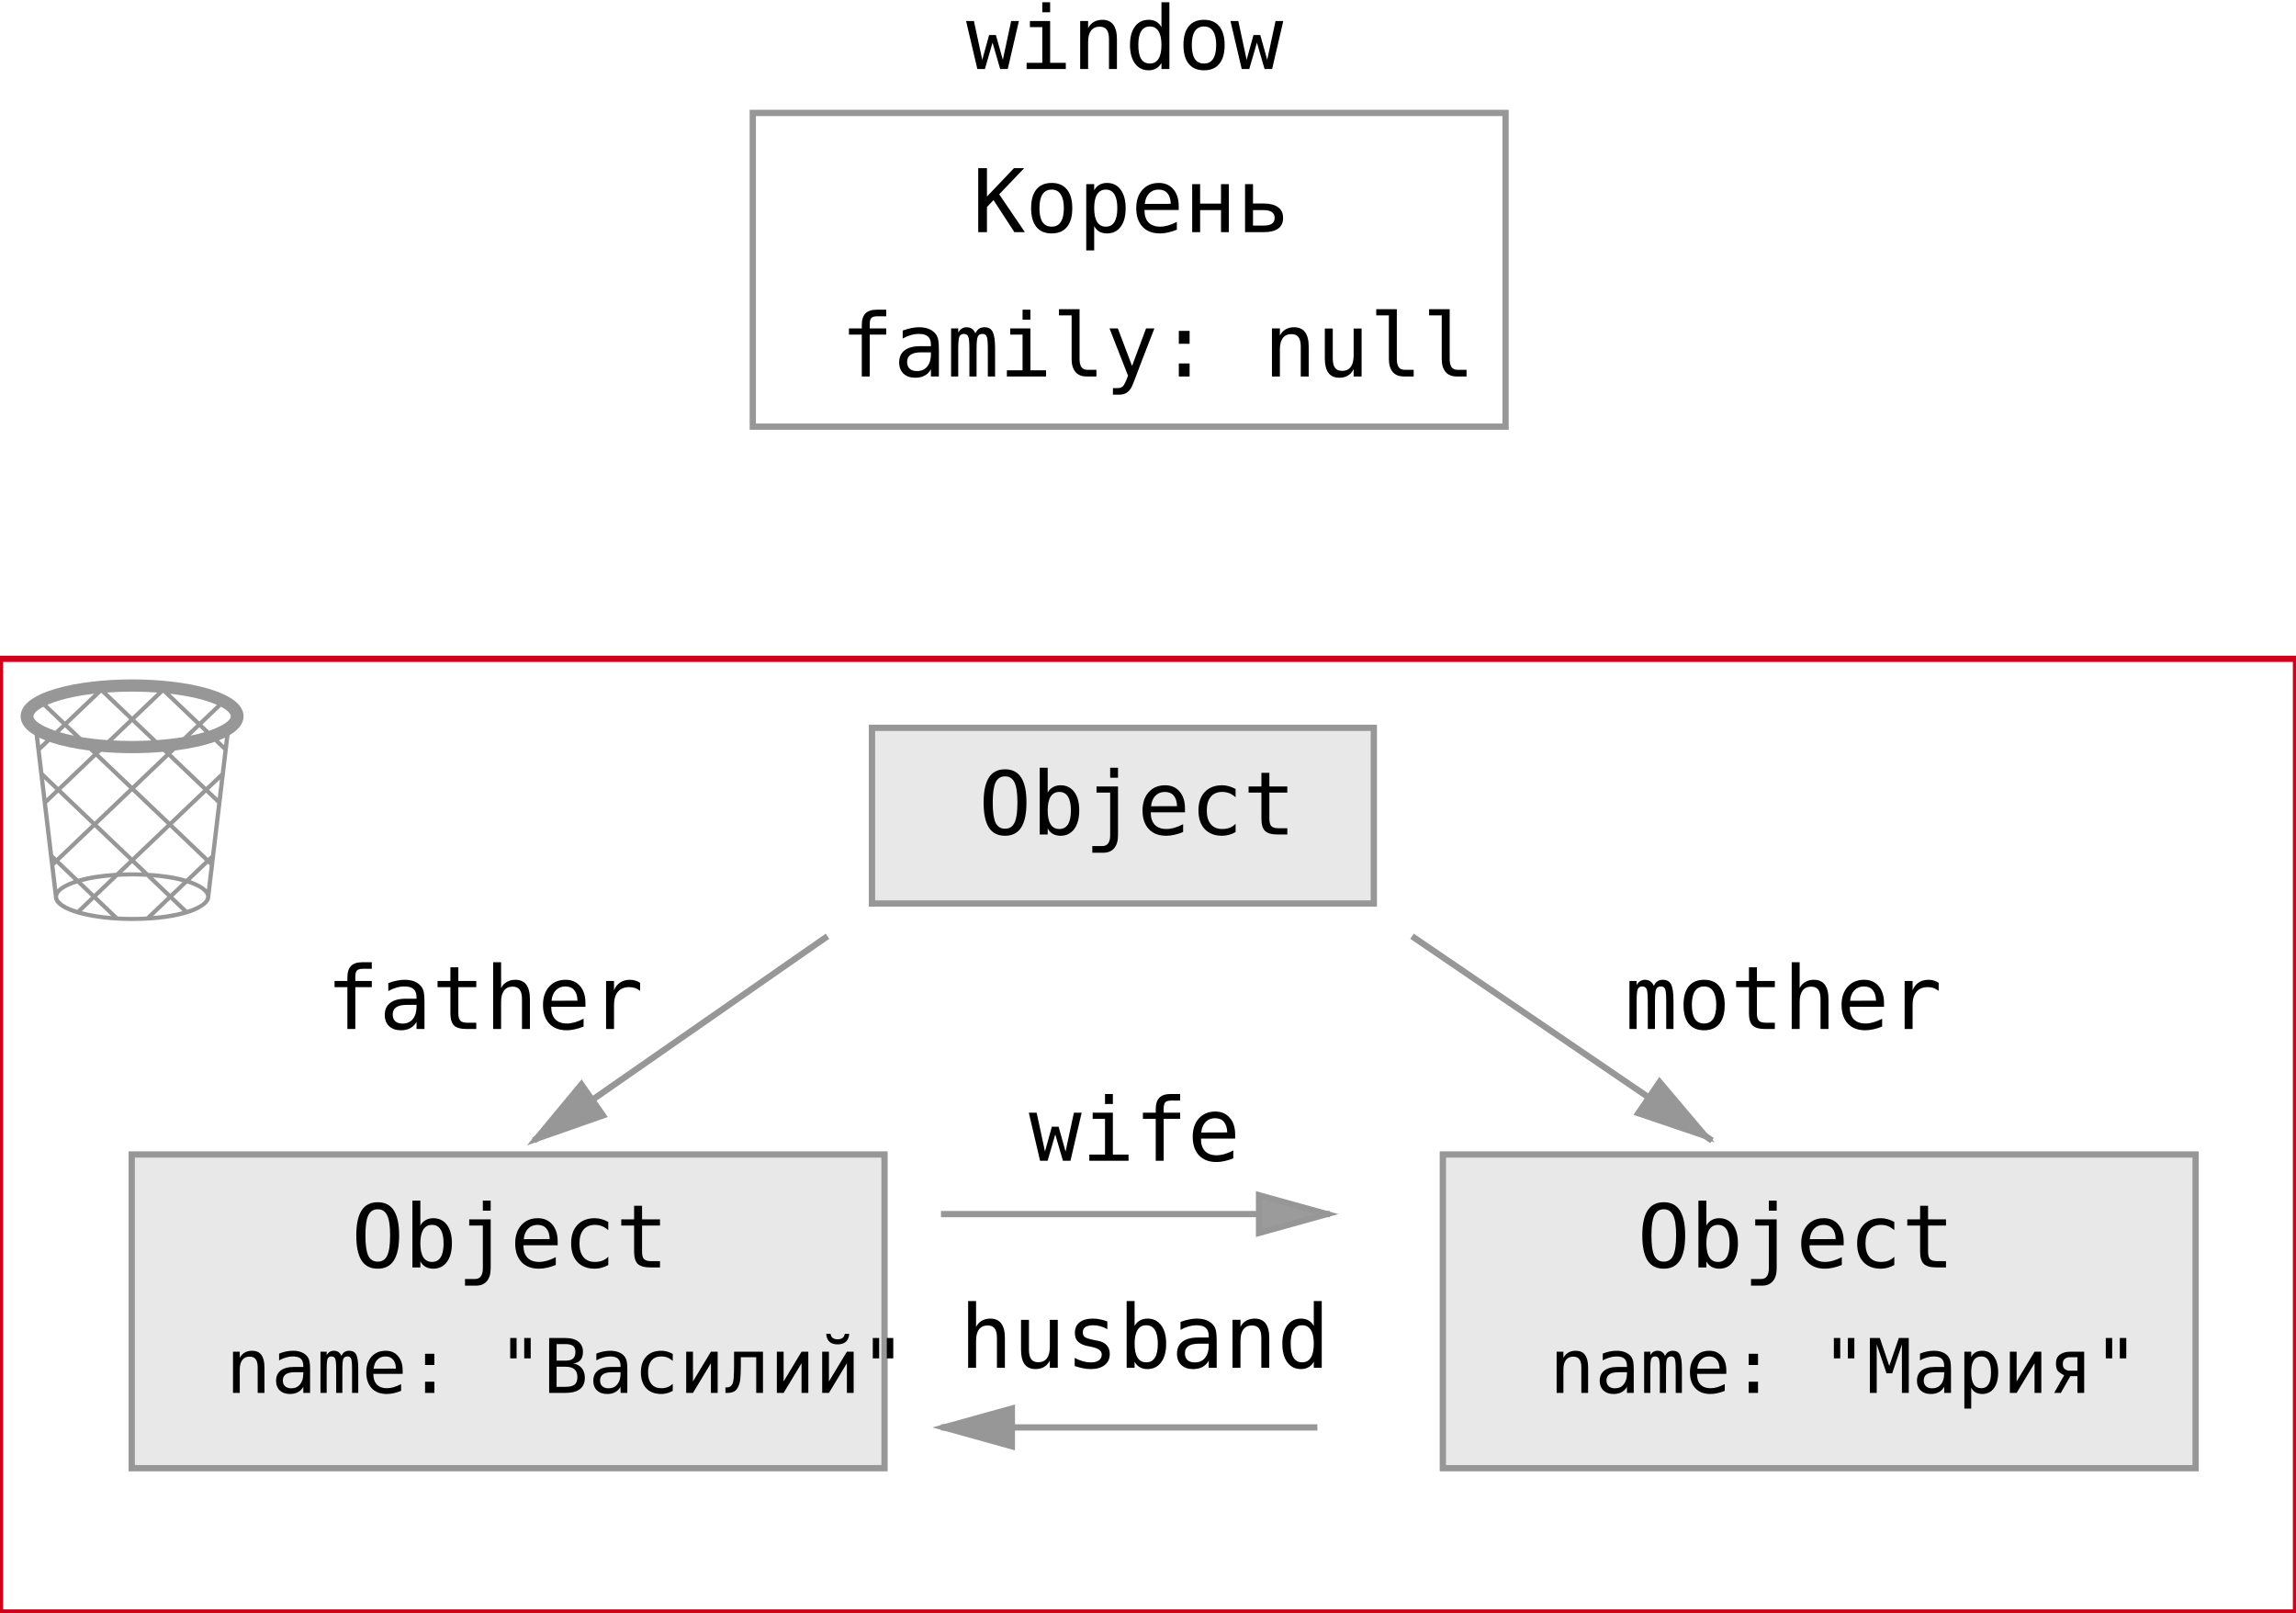
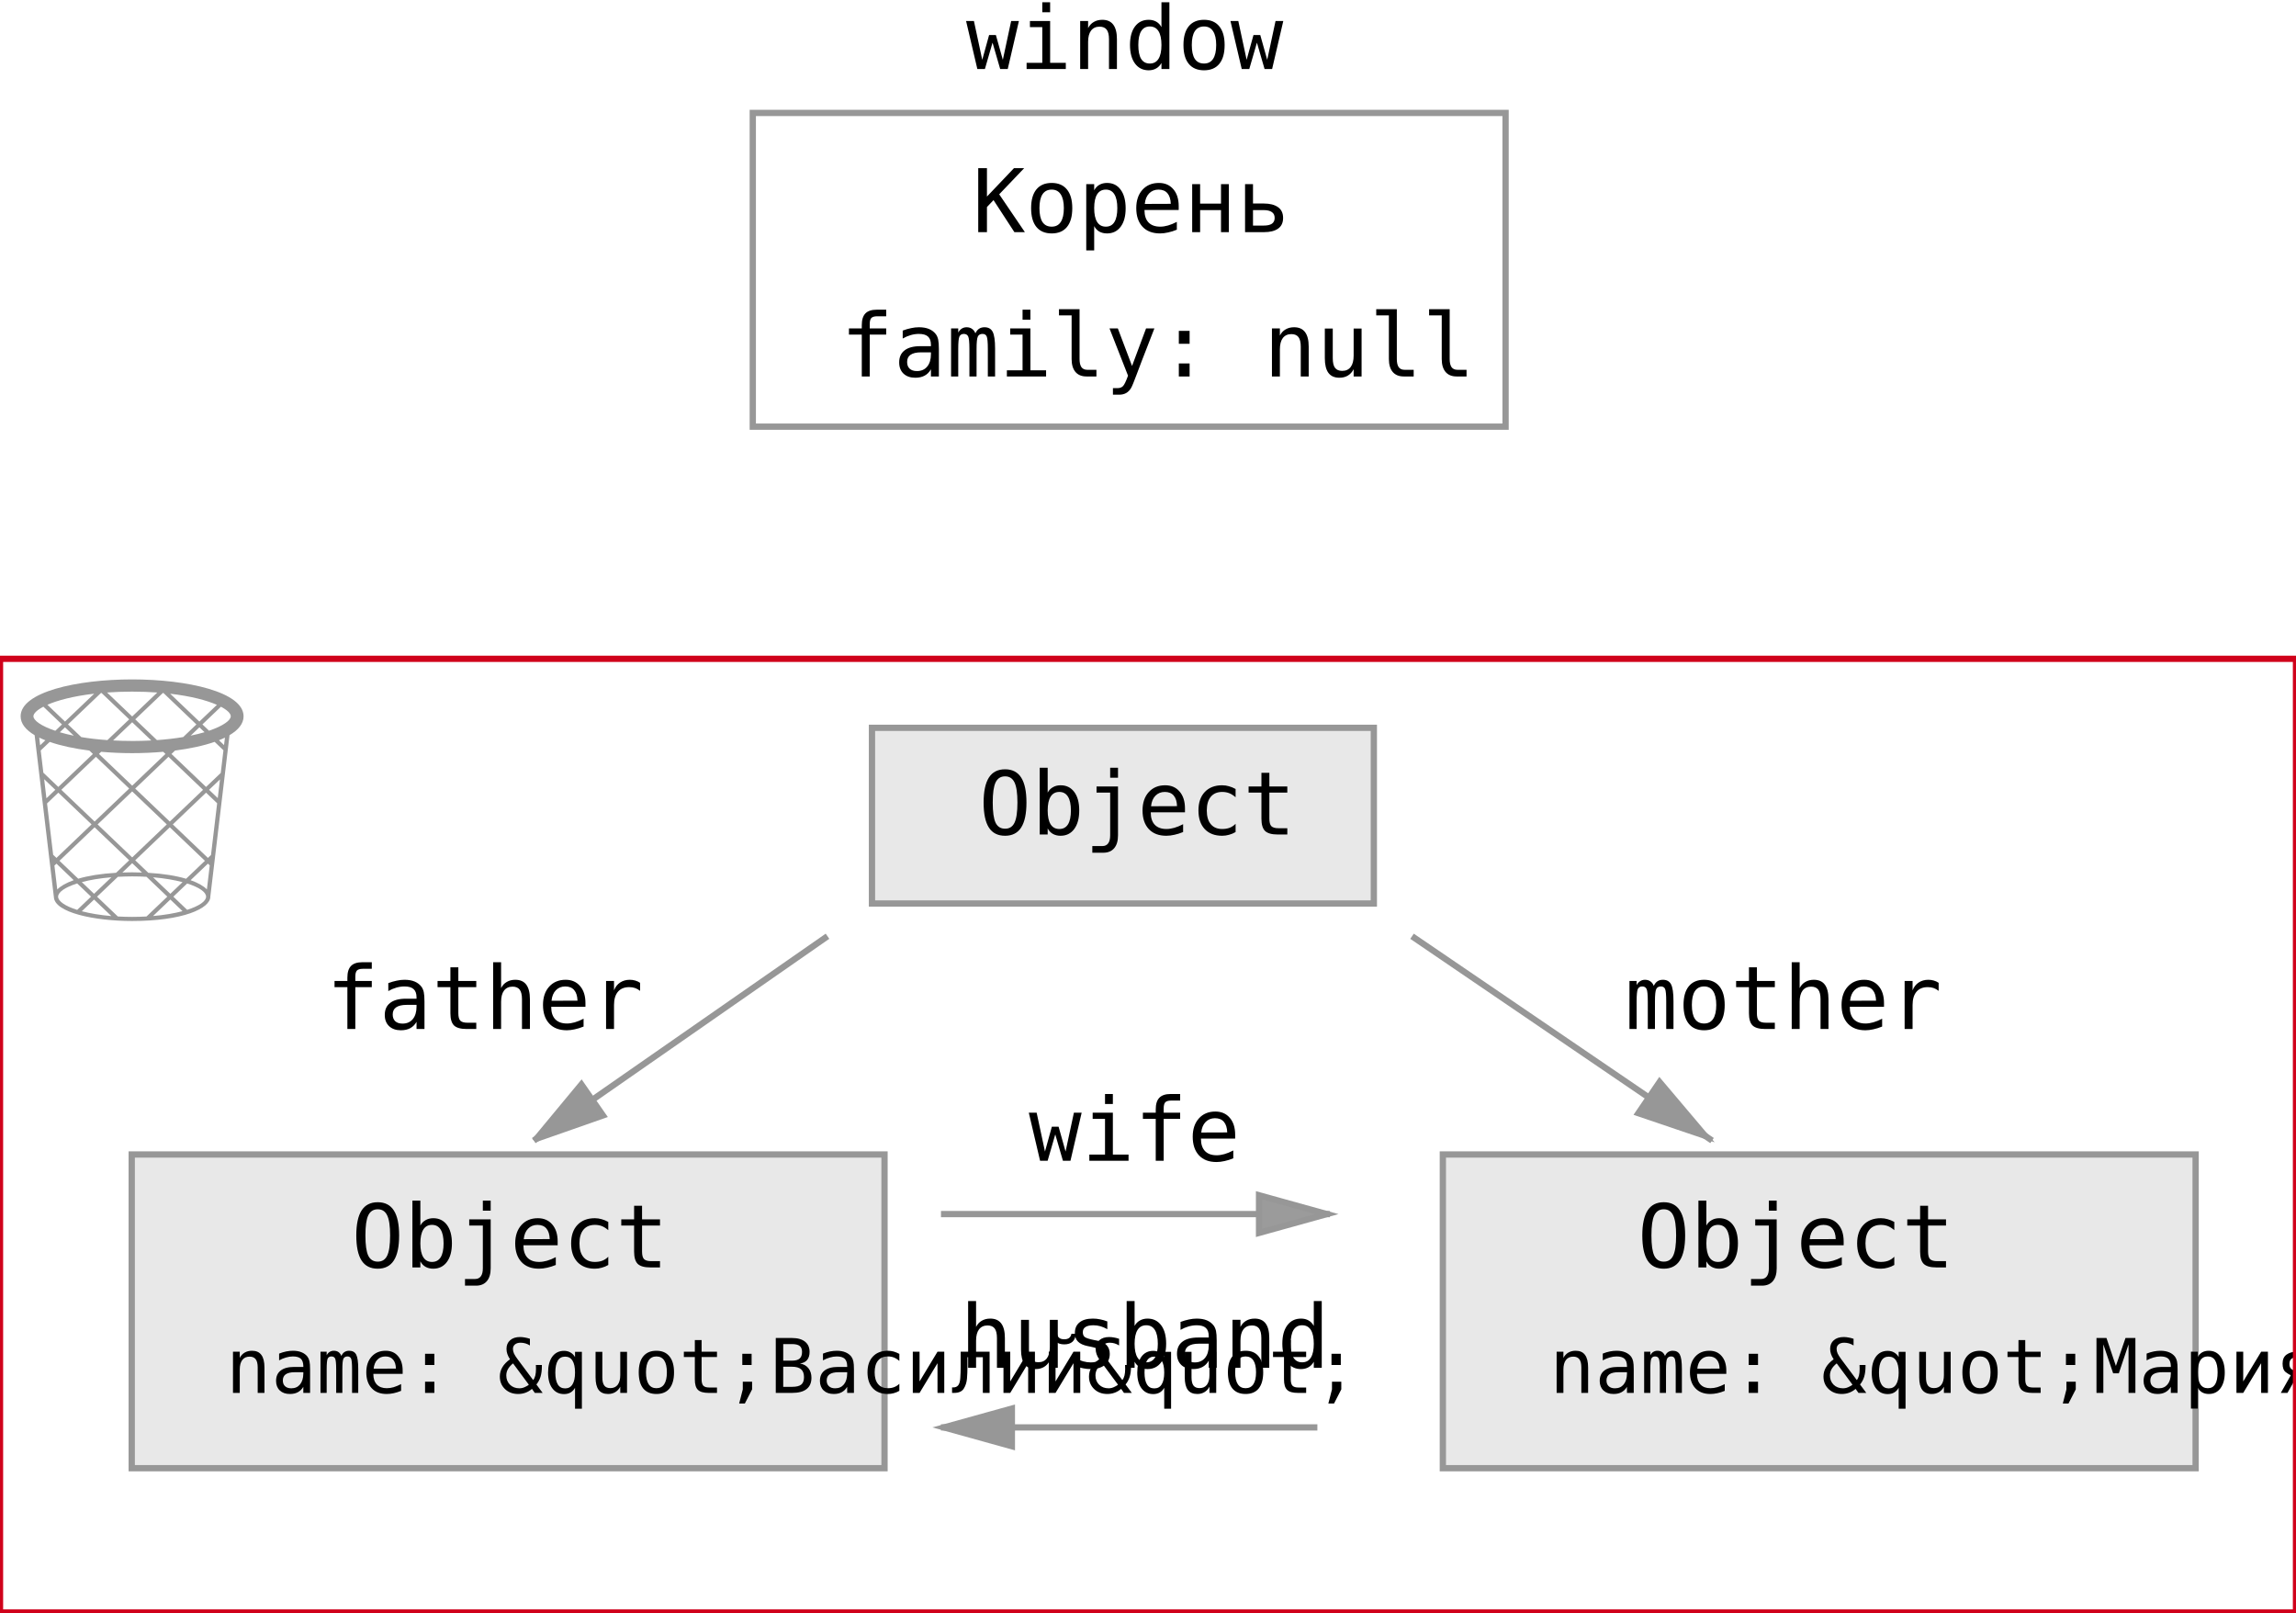
- <svg xmlns="http://www.w3.org/2000/svg" width="366px" height="257px" viewBox="0 0 366 257" version="1.1">
-   <defs />
-   <g id="family-no-family" stroke="none" stroke-width="1" fill="none" fill-rule="evenodd">
-     <path d="M209.5,227.5 L150.5,227.5" id="Line" stroke="#979797" stroke-linecap="square" fill="#979797" />
-     <path id="Line-decoration-1" d="M150.5,227.5 C154.28,228.55 157.52,229.45 161.3,230.5 C161.3,228.4 161.3,226.6 161.3,224.5 C157.52,225.55 154.28,226.45 150.5,227.5 C150.5,227.5 150.5,227.5 150.5,227.5 Z" stroke="#979797" stroke-linecap="square" fill="#979797" />
-     <rect id="Rectangle-1" stroke="#979797" x="120" y="18" width="120" height="50" />
-     <text id="window" font-family="Consolas" font-size="14" font-weight="normal" fill="#000000">
+ <svg xmlns="http://www.w3.org/2000/svg" width="366" height="257" viewBox="0 0 366 257">
+   <g fill="none" fill-rule="evenodd">
+     <path d="M209.5 227.5h-59" stroke="#979797" stroke-linecap="square" fill="#979797" />
+     <path d="M150.5 227.5l10.8 3v-6l-10.8 3z" stroke="#979797" stroke-linecap="square" fill="#979797" />
+     <path stroke="#979797" d="M120 18h120v50H120z" />
+     <text font-family="Consolas" font-size="14" fill="#000">
      <tspan x="154" y="11">window</tspan>
    </text>
-     <text id="Корень" font-family="Consolas" font-size="14" font-weight="normal" fill="#000000">
+     <text font-family="Consolas" font-size="14" fill="#000">
      <tspan x="155" y="37">Корень</tspan>
    </text>
-     <rect id="Rectangle-2" stroke="#979797" fill="#E8E8E8" x="139" y="116" width="80" height="28" />
-     <text id="Object" font-family="Consolas" font-size="14" font-weight="normal" fill="#000000">
+     <path stroke="#979797" fill="#E8E8E8" d="M139 116h80v28h-80z" />
+     <text font-family="Consolas" font-size="14" fill="#000">
      <tspan x="156" y="133">Object</tspan>
    </text>
-     <rect id="Rectangle-3" stroke="#979797" fill="#E8E8E8" x="21" y="184" width="120" height="50" />
-     <text id="Object-2" font-family="Consolas" font-size="14" font-weight="normal" fill="#000000">
+     <path stroke="#979797" fill="#E8E8E8" d="M21 184h120v50H21z" />
+     <text font-family="Consolas" font-size="14" fill="#000">
      <tspan x="56" y="202">Object</tspan>
    </text>
-     <text id="father" font-family="Consolas" font-size="14" font-weight="normal" fill="#000000">
+     <text font-family="Consolas" font-size="14" fill="#000">
      <tspan x="52" y="164">father</tspan>
    </text>
-     <text id="wife" font-family="Consolas" font-size="14" font-weight="normal" fill="#000000">
+     <text font-family="Consolas" font-size="14" fill="#000">
      <tspan x="164" y="185">wife</tspan>
    </text>
-     <text id="name:-&quot;Василий&quot;" font-family="Consolas" font-size="12" font-weight="normal" fill="#000000">
-       <tspan x="36" y="222">name: "Василий"</tspan>
+     <text font-family="Consolas" font-size="12" fill="#000">
+       <tspan x="36" y="222">name: &amp;quot;Василий&amp;quot;</tspan>
    </text>
-     <rect id="Rectangle-4" stroke="#979797" fill="#E8E8E8" x="230" y="184" width="120" height="50" />
-     <text id="name:-&quot;Мария&quot;" font-family="Consolas" font-size="12" font-weight="normal" fill="#000000">
-       <tspan x="247" y="222">name: "Мария"</tspan>
+     <path stroke="#979797" fill="#E8E8E8" d="M230 184h120v50H230z" />
+     <text font-family="Consolas" font-size="12" fill="#000">
+       <tspan x="247" y="222">name: &amp;quot;Мария&amp;quot;</tspan>
    </text>
-     <text id="mother" font-family="Consolas" font-size="14" font-weight="normal" fill="#000000">
+     <text font-family="Consolas" font-size="14" fill="#000">
      <tspan x="259" y="164">mother</tspan>
    </text>
-     <text id="Object-3" font-family="Consolas" font-size="14" font-weight="normal" fill="#000000">
+     <text font-family="Consolas" font-size="14" fill="#000">
      <tspan x="261" y="202">Object</tspan>
    </text>
-     <path d="M131.5,149.5 L85.5,181.5" id="Line-2" stroke="#979797" stroke-linecap="square" fill="#979797" />
-     <path id="Line-2-decoration-1" d="M85.529,181.48 C89.232,180.183 92.406,179.072 96.108,177.775 C94.909,176.051 93.881,174.573 92.682,172.849 C90.178,175.87 88.033,178.459 85.529,181.48 C85.529,181.48 85.529,181.48 85.529,181.48 Z" stroke="#979797" stroke-linecap="square" fill="#979797" />
-     <path d="M150.5,193.5 L211.5,193.5" id="Line" stroke="#979797" stroke-linecap="square" fill="#9B9B9B" />
-     <path id="Line-decoration-1" d="M211.5,193.5 C207.72,192.45 204.48,191.55 200.7,190.5 C200.7,192.6 200.7,194.4 200.7,196.5 C204.48,195.45 207.72,194.55 211.5,193.5 C211.5,193.5 211.5,193.5 211.5,193.5 Z" stroke="#979797" stroke-linecap="square" fill="#9B9B9B" />
-     <text id="husband" font-family="Consolas" font-size="14" font-weight="normal" fill="#000000">
+     <path d="M131.5 149.5l-46 32" stroke="#979797" stroke-linecap="square" fill="#979797" />
+     <path d="M85.53 181.48l10.578-3.705-3.426-4.926-7.153 8.63z" stroke="#979797" stroke-linecap="square" fill="#979797" />
+     <path d="M150.5 193.5h61" stroke="#979797" stroke-linecap="square" fill="#9B9B9B" />
+     <path d="M211.5 193.5l-10.8-3v6l10.8-3z" stroke="#979797" stroke-linecap="square" fill="#9B9B9B" />
+     <text font-family="Consolas" font-size="14" fill="#000">
      <tspan x="153" y="218">husband</tspan>
    </text>
-     <path d="M225.5,149.5 L272.5,181.5" id="Line" stroke="#979797" stroke-linecap="square" fill="#979797" />
-     <path id="Line-decoration-1" d="M271.79,181.016 C269.256,178.021 267.084,175.454 264.551,172.458 C263.369,174.194 262.356,175.682 261.174,177.418 C264.889,178.677 268.074,179.757 271.79,181.016 C271.79,181.016 271.79,181.016 271.79,181.016 Z" stroke="#979797" stroke-linecap="square" fill="#979797" />
-     <rect id="Rectangle-5" stroke="#D0011B" x="0" y="105" width="366" height="152" />
-     <path d="M21.056,108.283 C12.226,108.283 3.288,110.301 3.288,114.162 C3.288,115.337 4.119,116.339 5.519,117.168 L8.585,142.947 L8.587,142.946 C8.651,145.442 15.039,146.788 21.056,146.788 C29.159,146.788 33.53,144.789 33.53,142.91 C33.53,142.906 33.529,142.901 33.528,142.898 L33.529,142.898 L36.589,117.172 C37.992,116.343 38.827,115.34 38.827,114.162 C38.827,110.301 29.888,108.283 21.056,108.283 L21.056,108.283 Z M35.716,118.752 L34.905,117.976 C35.238,117.844 35.562,117.708 35.859,117.561 L35.716,118.752 L35.716,118.752 Z M35.62,119.575 L35.189,123.188 L32.848,125.421 L27.335,120.163 L27.904,119.619 C30.265,119.316 32.436,118.854 34.213,118.234 L35.62,119.575 L35.62,119.575 Z M33.634,136.268 L33.145,136.735 L27.547,131.395 L32.848,126.338 L34.615,128.024 L33.634,136.268 L33.634,136.268 Z M23.645,139.107 L21.553,137.112 L27.066,131.854 L32.665,137.193 L29.665,140.054 C28.11,139.59 26.093,139.25 23.645,139.107 L23.645,139.107 Z M29.096,140.597 L27.152,142.452 L24.395,139.822 C26.21,139.976 27.798,140.249 29.096,140.597 L29.096,140.597 Z M12.472,140.046 L9.48,137.193 L15.078,131.854 L20.592,137.112 L18.502,139.105 C16.052,139.246 14.031,139.585 12.472,140.046 L12.472,140.046 Z M17.753,139.819 L14.993,142.452 L13.042,140.59 C14.344,140.243 15.935,139.972 17.753,139.819 L17.753,139.819 Z M8.471,136.23 L7.499,128.053 L9.296,126.339 L14.597,131.395 L8.999,136.734 L8.471,136.23 L8.471,136.23 Z M6.25,117.56 C6.556,117.71 6.888,117.849 7.231,117.985 L6.396,118.782 L6.25,117.56 L6.25,117.56 Z M7.923,118.243 C9.704,118.862 11.88,119.324 14.244,119.623 L14.809,120.163 L9.296,125.421 L6.915,123.149 L6.493,119.605 L7.923,118.243 L7.923,118.243 Z M16.095,110.448 C16.123,110.446 16.152,110.444 16.18,110.44 L20.592,114.648 L17.121,117.959 C15.588,117.851 14.197,117.686 12.957,117.477 L10.84,115.459 L16.095,110.448 L16.095,110.448 Z M10.36,115.001 L7.556,112.326 C9.176,111.616 11.681,110.945 15.014,110.56 L10.36,115.001 L10.36,115.001 Z M26.373,120.163 L21.072,125.219 L15.772,120.163 L16.125,119.826 C17.733,119.967 19.396,120.041 21.057,120.041 C22.728,120.041 24.4,119.967 26.017,119.823 L26.373,120.163 L26.373,120.163 Z M21.072,126.136 L26.586,131.394 L21.072,136.653 L15.559,131.395 L21.072,126.136 L21.072,126.136 Z M15.078,130.935 L9.778,125.88 L15.291,120.621 L20.591,125.678 L15.078,130.935 L15.078,130.935 Z M21.553,125.678 L26.853,120.621 L32.366,125.88 L27.066,130.935 L21.553,125.678 L21.553,125.678 Z M21.056,118.095 C19.99,118.095 18.988,118.062 18.027,118.011 L21.072,115.106 L24.115,118.009 C23.145,118.062 22.134,118.095 21.056,118.095 L21.056,118.095 Z M11.76,117.254 C10.941,117.087 10.201,116.901 9.536,116.705 L10.36,115.918 L11.76,117.254 L11.76,117.254 Z M8.816,125.88 L7.4,127.23 L7.038,124.184 L8.816,125.88 L8.816,125.88 Z M21.072,137.57 L22.636,139.062 C22.124,139.044 21.603,139.032 21.057,139.032 C20.524,139.032 20.012,139.044 19.511,139.06 L21.072,137.57 L21.072,137.57 Z M33.328,125.88 L35.067,124.222 L34.711,127.2 L33.328,125.88 L33.328,125.88 Z M30.392,117.246 L31.785,115.918 L32.603,116.698 C31.941,116.893 31.207,117.079 30.392,117.246 L30.392,117.246 Z M29.194,117.472 C27.954,117.683 26.556,117.847 25.021,117.956 L21.553,114.648 L25.962,110.443 C25.991,110.446 26.023,110.448 26.053,110.451 L31.304,115.459 L29.194,117.472 L29.194,117.472 Z M27.135,110.565 C30.468,110.952 32.966,111.625 34.579,112.337 L31.785,115.001 L27.135,110.565 L27.135,110.565 Z M25.075,110.372 L21.072,114.19 L17.068,110.371 C18.306,110.282 19.629,110.229 21.057,110.229 C22.495,110.229 23.829,110.282 25.075,110.372 L25.075,110.372 Z M5.328,114.162 C5.328,113.73 5.863,113.181 6.915,112.633 L9.878,115.46 L8.816,116.474 C6.516,115.698 5.328,114.801 5.328,114.162 L5.328,114.162 Z M9.129,141.766 L8.67,137.905 L8.702,137.935 L8.999,137.651 L11.755,140.278 C10.526,140.713 9.644,141.225 9.129,141.766 L9.129,141.766 Z M9.263,142.91 C9.263,142.178 10.383,141.409 12.304,140.803 L14.512,142.91 L12.304,145.017 C10.383,144.412 9.263,143.64 9.263,142.91 L9.263,142.91 Z M14.993,143.369 L17.752,146.002 C15.935,145.848 14.343,145.576 13.041,145.231 L14.993,143.369 L14.993,143.369 Z M18.792,146.075 L15.474,142.91 L18.792,139.745 C19.519,139.704 20.273,139.679 21.056,139.679 C21.853,139.679 22.616,139.704 23.354,139.746 L26.67,142.91 L23.354,146.073 C22.616,146.115 21.852,146.139 21.056,146.139 C20.273,146.14 19.519,146.115 18.792,146.075 L18.792,146.075 Z M27.152,143.369 L29.096,145.223 C27.798,145.57 26.21,145.844 24.395,145.999 L27.152,143.369 L27.152,143.369 Z M29.833,145.01 L27.632,142.91 L29.833,140.811 C31.74,141.416 32.852,142.181 32.852,142.91 C32.852,143.639 31.74,144.405 29.833,145.01 L29.833,145.01 Z M30.382,140.287 L33.145,137.651 L33.436,137.93 L32.98,141.761 C32.47,141.226 31.596,140.718 30.382,140.287 L30.382,140.287 Z M33.322,116.466 L32.267,115.459 L35.22,112.642 C36.259,113.189 36.785,113.733 36.785,114.161 C36.787,114.8 35.605,115.692 33.322,116.466 L33.322,116.466 Z" id="GOMI_3_" fill="#979797" />
-     <text id="family:-null" font-family="Consolas" font-size="14" font-weight="normal" fill="#000000">
+     <path d="M225.5 149.5l47 32" stroke="#979797" stroke-linecap="square" fill="#979797" />
+     <path d="M271.79 181.016l-7.24-8.558c-1.18 1.736-2.194 3.224-3.376 4.96 3.715 1.26 6.9 2.34 10.616 3.598z" stroke="#979797" stroke-linecap="square" fill="#979797" />
+     <path stroke="#D0011B" d="M0 105h366v152H0z" />
+     <path d="M21.056 108.283c-8.83 0-17.768 2.018-17.768 5.88 0 1.174.83 2.176 2.23 3.005l3.067 25.78.002-.002c.064 2.496 6.452 3.842 12.47 3.842 8.102 0 12.473-2 12.473-3.878 0-.004 0-.01-.002-.012l3.06-25.726c1.404-.83 2.24-1.832 2.24-3.01 0-3.86-8.94-5.88-17.772-5.88zm14.66 10.47l-.81-.777c.332-.132.656-.268.953-.415l-.147 1.195zm-.096.822l-.43 3.613-2.342 2.233-5.513-5.254.57-.544c2.36-.303 4.53-.765 6.308-1.385l1.407 1.34zm-1.986 16.693l-.49.467-5.597-5.34 5.3-5.057 1.768 1.686-.98 8.244zm-9.99 2.84l-2.09-1.996 5.512-5.258 5.6 5.34-3 2.86c-1.556-.464-3.573-.804-6.02-.947zm5.452 1.49l-1.944 1.854-2.757-2.63c1.815.154 3.403.427 4.7.775zm-16.624-.552l-2.992-2.853 5.598-5.34 5.514 5.26-2.09 1.992c-2.45.14-4.47.48-6.03.94zm5.28-.227l-2.76 2.63-1.95-1.86c1.302-.35 2.893-.62 4.71-.77zm-9.28-3.59l-.972-8.18 1.795-1.715 5.3 5.055L9 136.736l-.53-.505zM6.25 117.56c.306.15.638.29.98.425l-.834.797-.146-1.222zm1.673.683c1.78.62 3.957 1.08 6.32 1.38l.566.54-5.517 5.258-2.38-2.27-.423-3.542 1.43-1.362zm8.172-7.795c.028-.002.057-.004.085-.008l4.412 4.208-3.47 3.31c-1.534-.107-2.925-.272-4.165-.48l-2.117-2.02 5.255-5.01zM10.36 115l-2.804-2.674c1.62-.71 4.125-1.38 7.458-1.766L10.36 115zm16.013 5.163l-5.3 5.056-5.3-5.06.352-.337c1.608.14 3.27.215 4.932.215 1.67 0 3.343-.074 4.96-.218l.356.34zm-5.3 5.973l5.513 5.258-5.514 5.26-5.513-5.26 5.51-5.258zm-5.995 4.8l-5.3-5.056 5.513-5.26 5.3 5.058-5.51 5.257zm6.475-5.258l5.3-5.057 5.513 5.26-5.3 5.058-5.513-5.257zm-.497-7.583c-1.066 0-2.068-.033-3.03-.084l3.046-2.9 3.043 2.902c-.97.053-1.98.086-3.06.086zm-9.296-.84c-.82-.168-1.56-.354-2.224-.55l.824-.787 1.4 1.336zm-2.944 8.625L7.4 127.23l-.362-3.046 1.778 1.696zm12.256 11.69l1.564 1.492c-.512-.018-1.033-.03-1.58-.03-.532 0-1.044.012-1.545.028l1.565-1.49zm12.256-11.69l1.74-1.658-.357 2.978-1.38-1.32zm-2.936-8.634l1.393-1.328.818.78c-.662.195-1.396.38-2.21.548zm-1.198.226c-1.24.21-2.638.376-4.173.484l-3.464-3.308 4.41-4.205.09.008 5.25 5.01-2.11 2.015zm-2.06-6.907c3.334.387 5.832 1.06 7.445 1.772L31.78 115l-4.65-4.435zm-2.06-.193l-4.002 3.818-4.004-3.82c1.238-.088 2.56-.14 3.99-.14 1.437 0 2.77.052 4.017.142zm-19.746 3.79c0-.432.535-.98 1.587-1.53l2.963 2.828-1.062 1.014c-2.3-.776-3.488-1.673-3.488-2.312zm3.8 27.604l-.458-3.86.032.03.297-.285 2.752 2.63c-1.23.436-2.11.948-2.626 1.49zm.135 1.144c0-.732 1.12-1.5 3.04-2.107l2.21 2.107-2.21 2.107c-1.92-.605-3.04-1.377-3.04-2.107zm5.73.46l2.76 2.632c-1.818-.154-3.41-.426-4.712-.77l1.956-1.863zm3.8 2.705l-3.32-3.165 3.32-3.165c.726-.04 1.48-.066 2.263-.066.797 0 1.56.02 2.298.063l3.316 3.164-3.316 3.162c-.738.04-1.502.065-2.298.065-.783 0-1.537-.025-2.264-.065zm8.36-2.706l1.943 1.85c-1.298.347-2.886.62-4.7.776l2.756-2.63zm2.68 1.64l-2.2-2.1 2.2-2.1c1.907.603 3.02 1.37 3.02 2.1s-1.113 1.492-3.02 2.1zm.55-4.726l2.762-2.636.29.28-.455 3.83c-.51-.535-1.384-1.043-2.598-1.474zm2.94-23.82l-1.056-1.008 2.953-2.818c1.04.546 1.565 1.09 1.565 1.52.002.637-1.18 1.53-3.463 2.303z" fill="#979797" />
+     <text font-family="Consolas" font-size="14" fill="#000">
      <tspan x="134" y="60">family: null</tspan>
    </text>
  </g>
</svg>
